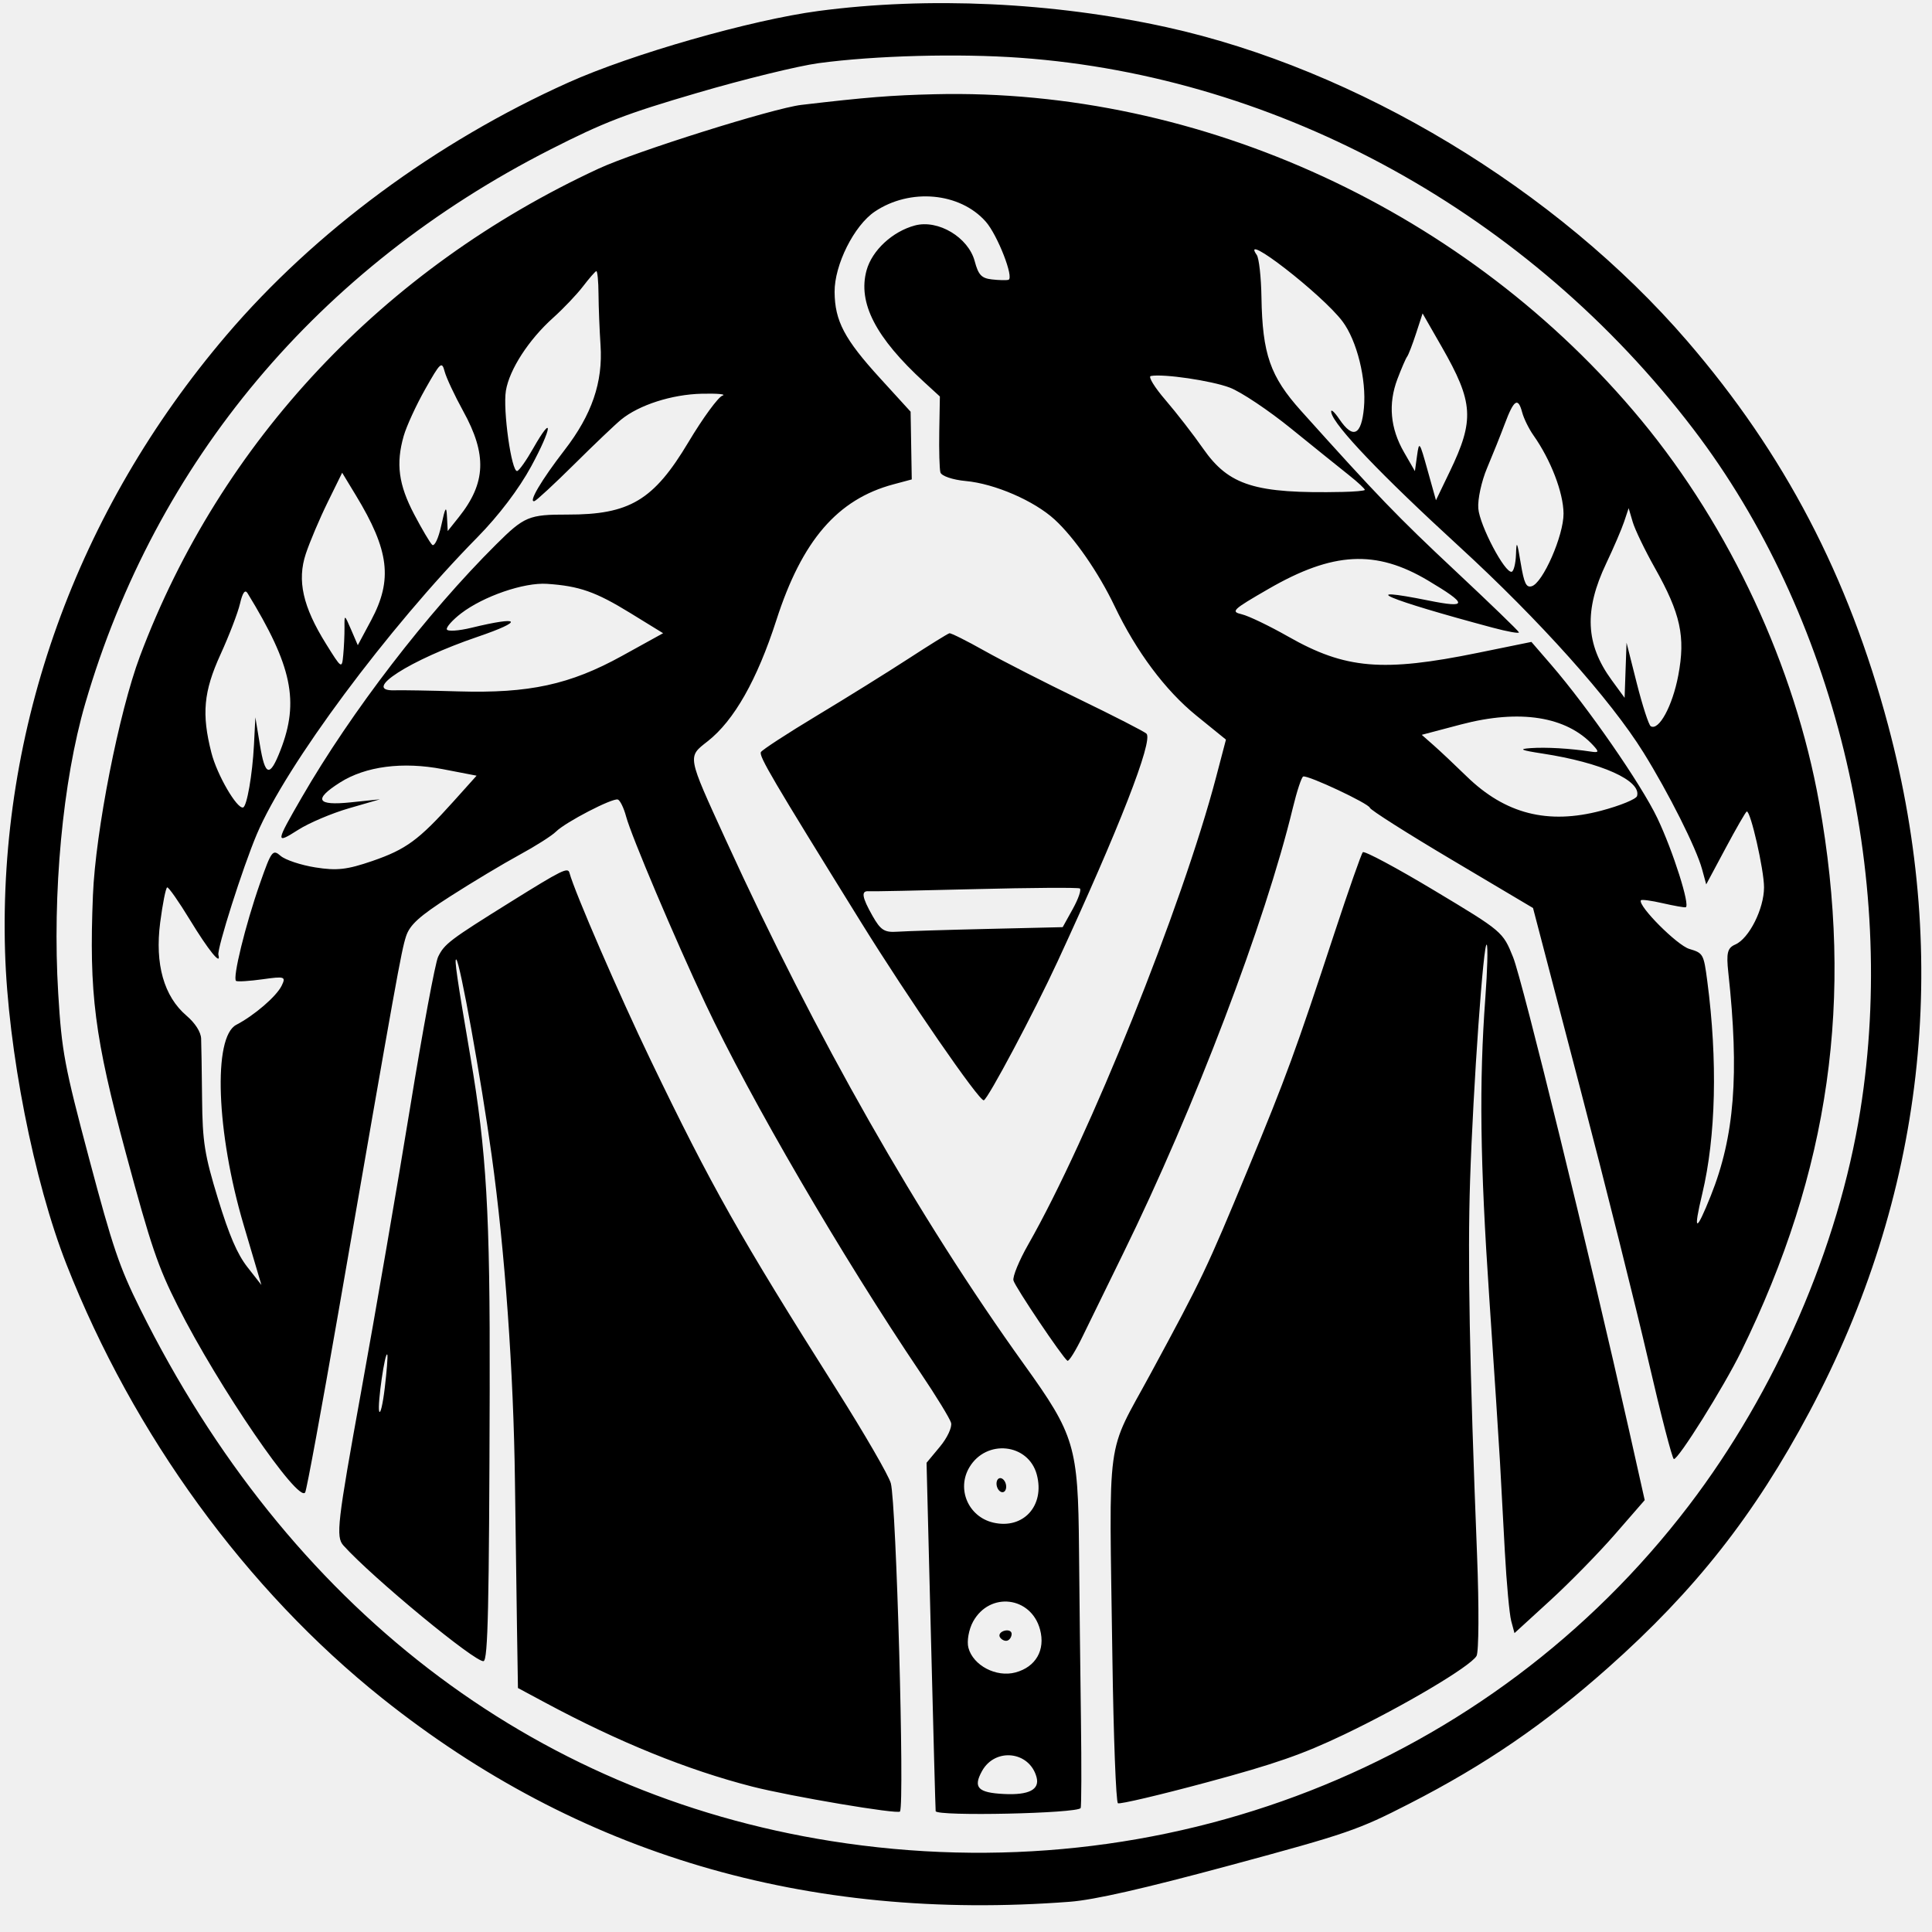
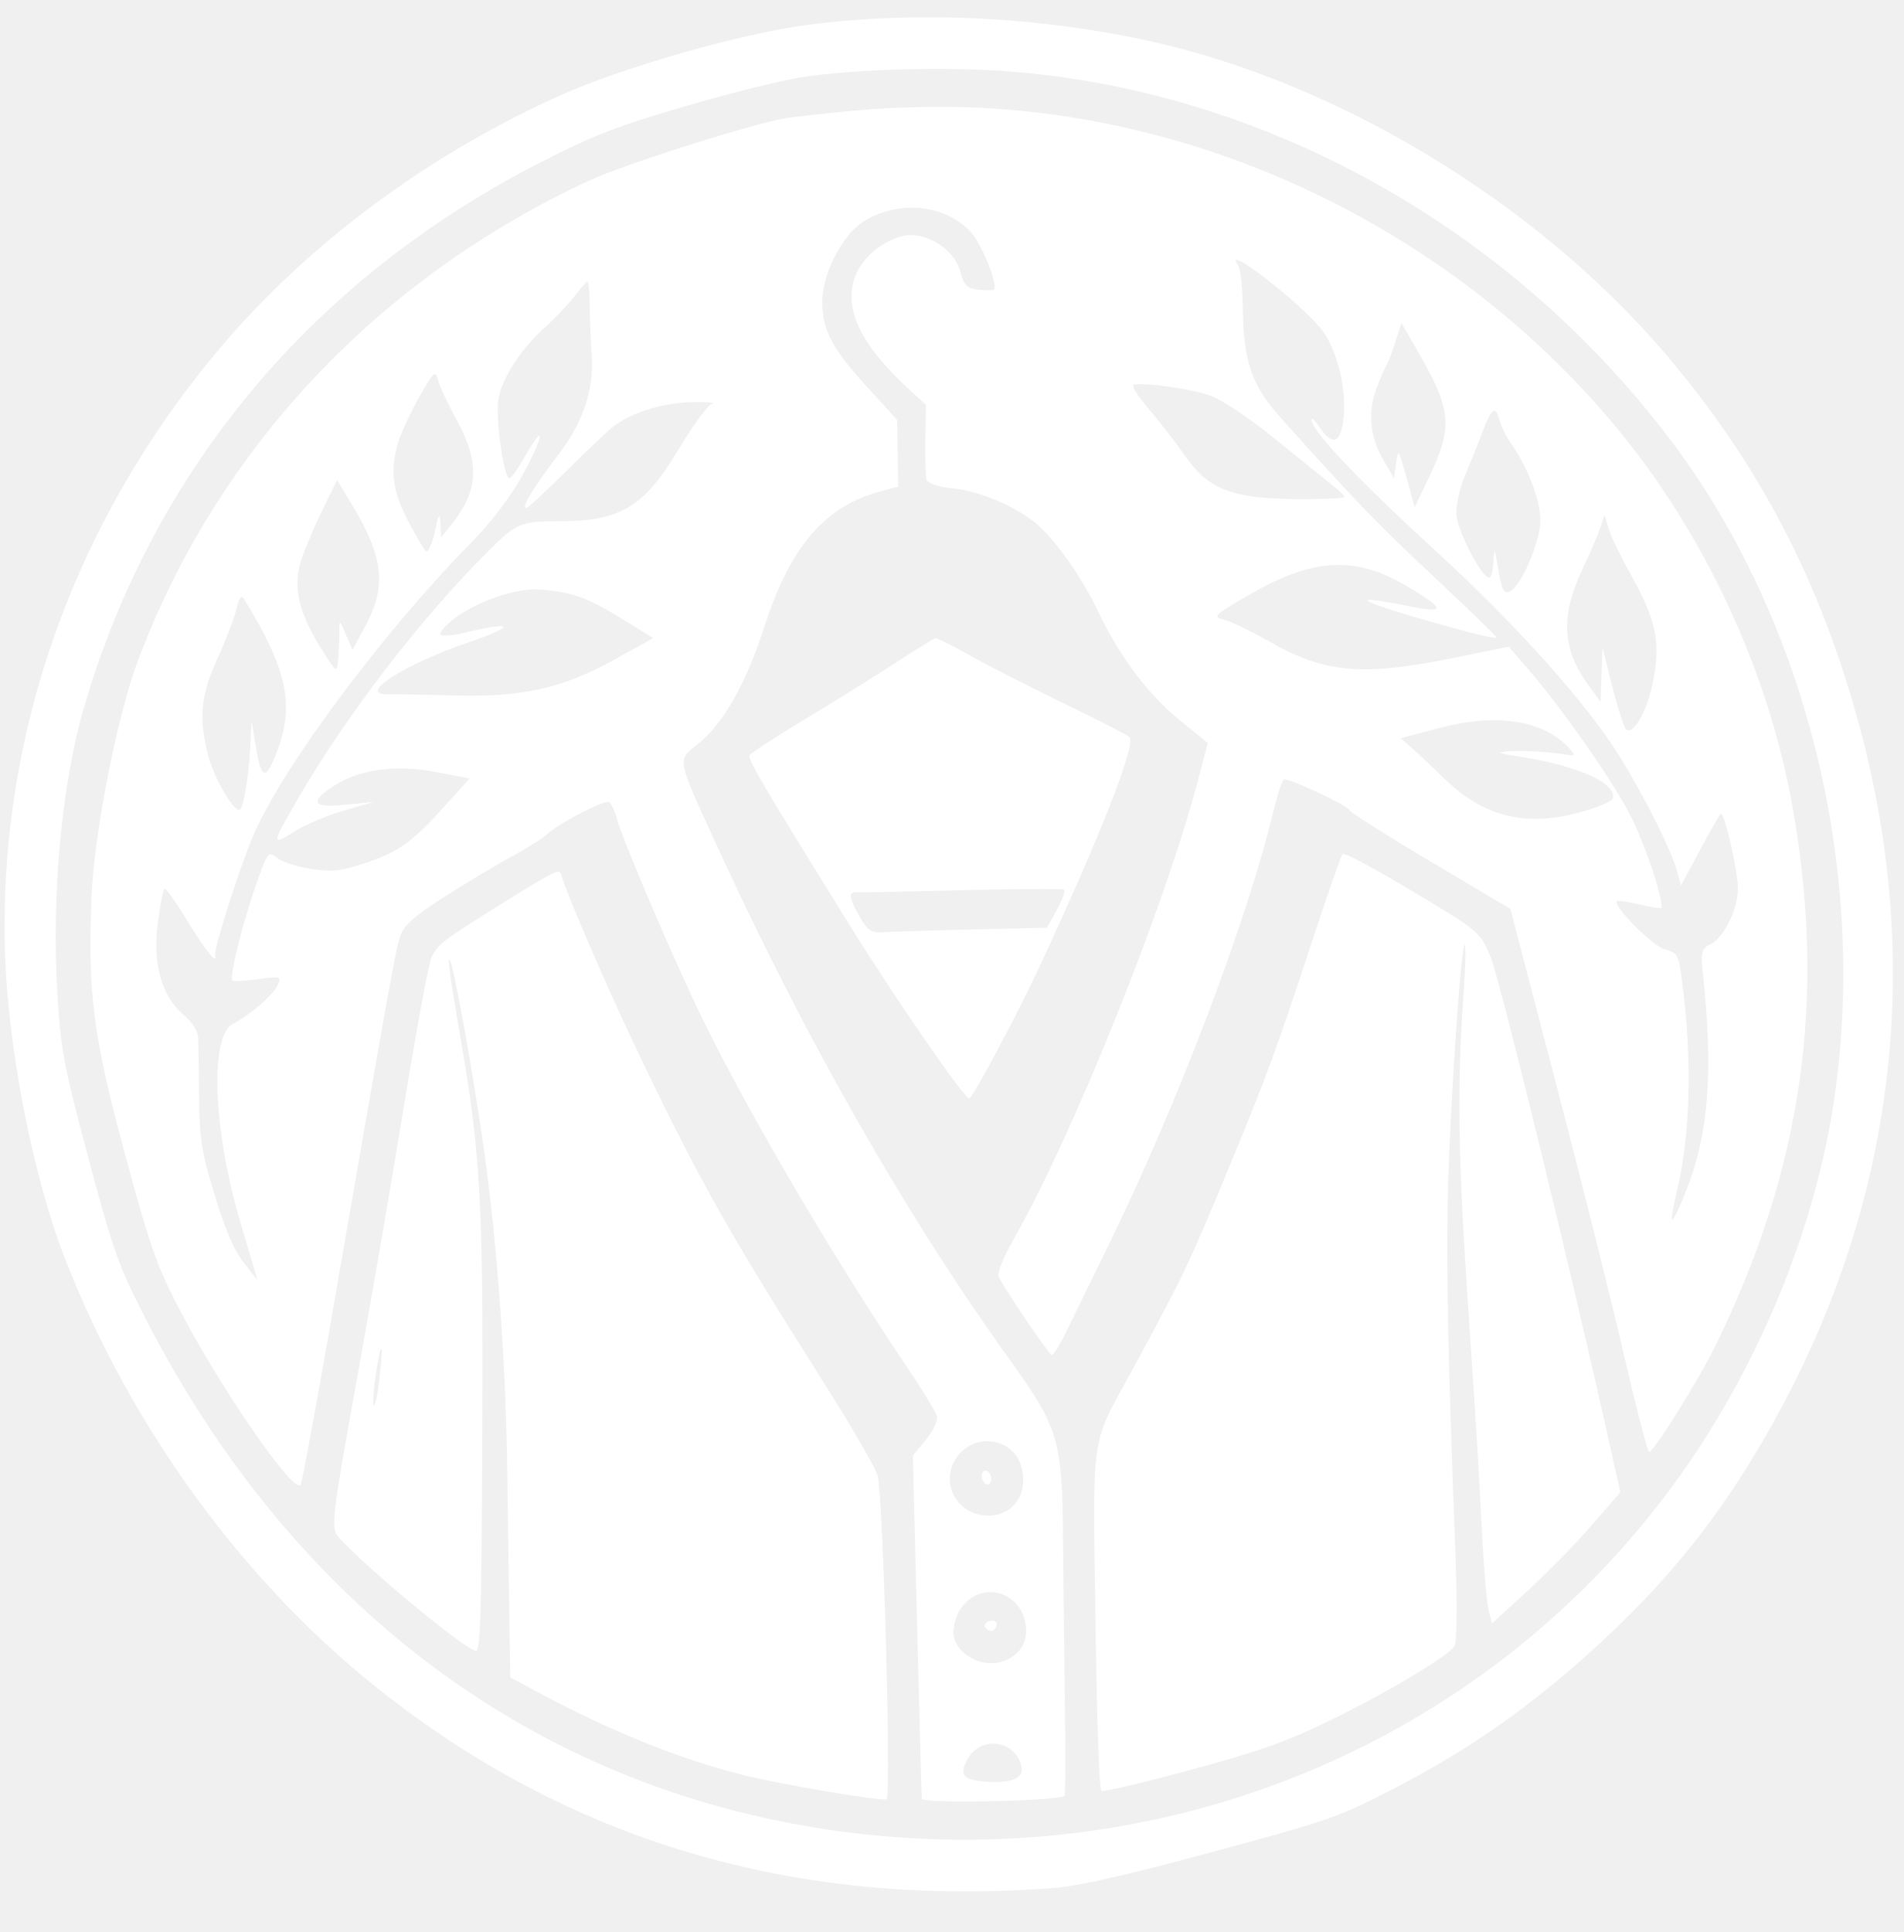
- <svg xmlns="http://www.w3.org/2000/svg" width="67" height="67" viewBox="0 0 67 67" fill="none">
-   <path fill-rule="evenodd" clip-rule="evenodd" d="M28.384 0.381C32.19 -0.124 36.519 0.077 40.451 0.942C47.056 2.395 53.982 6.569 58.513 11.828C61.885 15.742 64.097 19.974 65.48 25.159C67.662 33.342 66.728 41.491 62.752 48.958C60.846 52.536 58.791 55.149 55.77 57.832C53.553 59.802 51.503 61.204 48.874 62.551C47.093 63.464 46.736 63.587 42.654 64.689C39.653 65.499 37.949 65.886 37.104 65.951C27.956 66.651 20.041 64.308 13.254 58.893C8.537 55.128 4.631 49.762 2.307 43.851C1.17 40.959 0.276 36.408 0.175 32.994C-0.055 25.268 2.659 17.715 7.854 11.623C10.918 8.03 15.119 4.925 19.703 2.865C21.905 1.875 26.038 0.693 28.384 0.381ZM19.081 5.187C11.047 9.275 5.402 16 2.955 24.4C2.173 27.084 1.809 30.993 2.019 34.453C2.141 36.464 2.234 36.96 3.093 40.189C3.914 43.275 4.138 43.935 4.862 45.394C9.983 55.708 18.413 62.198 28.83 63.848C40.35 65.673 51.669 61.246 58.56 52.221C61.586 48.258 63.754 43.265 64.513 38.514C65.823 30.316 63.612 21.288 58.725 14.883C53.029 7.414 44.413 2.659 35.394 2.005C33.249 1.849 30.342 1.926 28.384 2.191C27.686 2.285 25.8 2.747 24.193 3.218C21.702 3.947 20.947 4.237 19.081 5.187ZM27.788 3.638C30.044 3.373 30.91 3.304 32.411 3.268C41.645 3.046 50.932 7.331 56.923 14.578C60.005 18.307 62.239 23.113 63.087 27.843C64.303 34.625 63.453 40.606 60.383 46.867C59.778 48.1 58.187 50.643 58.047 50.598C57.99 50.58 57.593 49.045 57.164 47.187C56.735 45.328 55.66 41.036 54.774 37.648L53.164 31.489L50.353 29.82C48.807 28.903 47.526 28.09 47.505 28.013C47.465 27.864 45.372 26.881 45.195 26.928C45.138 26.944 44.976 27.432 44.835 28.014C43.88 31.975 41.425 38.425 38.956 43.458C38.425 44.541 37.791 45.837 37.547 46.339C37.304 46.842 37.065 47.225 37.017 47.19C36.839 47.064 35.208 44.637 35.146 44.406C35.111 44.275 35.341 43.714 35.657 43.16C37.768 39.457 40.997 31.424 42.172 26.955L42.515 25.649L41.487 24.815C40.412 23.943 39.408 22.599 38.654 21.022C38.097 19.856 37.26 18.647 36.576 18.019C35.866 17.367 34.496 16.773 33.488 16.681C33.038 16.64 32.646 16.506 32.612 16.381C32.579 16.256 32.562 15.614 32.573 14.952L32.594 13.75L32.056 13.257C30.366 11.71 29.741 10.499 30.052 9.373C30.243 8.683 30.949 8.028 31.728 7.819C32.532 7.604 33.58 8.229 33.802 9.058C33.929 9.535 34.037 9.649 34.397 9.69C34.638 9.718 34.897 9.724 34.971 9.704C35.178 9.648 34.593 8.147 34.184 7.685C33.288 6.672 31.56 6.516 30.338 7.337C29.618 7.821 28.936 9.185 28.943 10.126C28.951 11.131 29.285 11.763 30.52 13.116L31.579 14.277L31.599 15.451L31.619 16.626L30.981 16.797C29.043 17.316 27.814 18.742 26.925 21.502C26.256 23.578 25.456 24.989 24.542 25.706C23.835 26.261 23.819 26.171 25.169 29.124C28.302 35.98 31.84 42.201 35.521 47.327C37.274 49.768 37.388 50.152 37.419 53.71C37.433 55.314 37.463 57.973 37.486 59.618C37.508 61.264 37.504 62.651 37.476 62.701C37.372 62.89 32.498 62.995 32.448 62.81C32.441 62.786 32.367 60.057 32.284 56.747L32.132 50.728L32.595 50.171C32.85 49.866 33.024 49.492 32.982 49.341C32.939 49.19 32.462 48.41 31.922 47.609C29.19 43.557 26.021 38.117 24.463 34.807C23.404 32.556 21.893 28.99 21.713 28.316C21.633 28.017 21.503 27.752 21.426 27.727C21.238 27.668 19.614 28.51 19.282 28.839C19.138 28.983 18.564 29.347 18.006 29.65C17.449 29.953 16.375 30.597 15.62 31.081C14.541 31.772 14.211 32.071 14.08 32.474C13.915 32.983 13.751 33.895 11.731 45.532C11.153 48.857 10.637 51.657 10.584 51.754C10.36 52.159 7.565 48.074 6.17 45.302C5.472 43.916 5.239 43.23 4.372 40.018C3.277 35.962 3.084 34.455 3.223 31.044C3.313 28.826 4.127 24.692 4.853 22.758C7.653 15.305 13.297 9.305 20.762 5.847C22.043 5.253 26.819 3.752 27.788 3.638ZM20.217 9.933C20.002 10.214 19.536 10.703 19.182 11.021C18.336 11.779 17.664 12.816 17.544 13.55C17.434 14.217 17.741 16.386 17.936 16.334C18.007 16.315 18.256 15.963 18.489 15.551C19.207 14.289 19.148 14.835 18.422 16.172C17.996 16.957 17.296 17.879 16.558 18.63C13.454 21.783 9.914 26.547 8.907 28.928C8.421 30.075 7.519 32.91 7.574 33.115C7.68 33.512 7.234 32.962 6.584 31.896C6.2 31.265 5.846 30.761 5.798 30.774C5.749 30.789 5.64 31.337 5.555 31.992C5.368 33.435 5.683 34.552 6.467 35.222C6.769 35.48 6.965 35.787 6.975 36.017C6.984 36.222 6.998 37.163 7.008 38.107C7.022 39.599 7.094 40.053 7.56 41.573C7.949 42.844 8.228 43.492 8.58 43.942L9.065 44.561L8.449 42.478C7.501 39.275 7.38 35.964 8.194 35.54C8.82 35.213 9.587 34.553 9.767 34.184C9.922 33.867 9.876 33.852 9.109 33.96C8.655 34.023 8.24 34.05 8.188 34.018C8.054 33.938 8.511 32.073 9.018 30.628C9.413 29.502 9.458 29.443 9.732 29.681C9.893 29.821 10.434 30.001 10.935 30.081C11.684 30.2 12.034 30.16 12.914 29.858C14.083 29.455 14.523 29.132 15.728 27.791L16.528 26.9L15.356 26.674C13.964 26.406 12.679 26.573 11.79 27.137C10.862 27.726 10.982 27.948 12.16 27.825L13.177 27.719L12.099 28.031C11.507 28.203 10.717 28.538 10.344 28.776C9.543 29.285 9.548 29.24 10.466 27.651C12.188 24.673 14.807 21.265 17.209 18.877C18.182 17.909 18.342 17.843 19.68 17.845C21.833 17.85 22.669 17.35 23.872 15.337C24.374 14.497 24.906 13.77 25.054 13.72C25.203 13.671 24.879 13.641 24.335 13.654C23.297 13.679 22.166 14.042 21.542 14.55C21.339 14.716 20.608 15.412 19.917 16.098C19.226 16.783 18.604 17.359 18.534 17.378C18.309 17.438 18.775 16.648 19.578 15.608C20.524 14.385 20.912 13.255 20.826 11.972C20.791 11.446 20.759 10.649 20.756 10.2C20.753 9.751 20.718 9.392 20.679 9.403C20.64 9.413 20.432 9.652 20.217 9.933ZM14 15.118C13.725 16.081 13.821 16.804 14.362 17.835C14.627 18.34 14.908 18.816 14.986 18.892C15.065 18.968 15.207 18.669 15.302 18.227C15.442 17.58 15.481 17.52 15.501 17.92L15.526 18.417L15.912 17.933C16.855 16.75 16.895 15.764 16.062 14.255C15.767 13.718 15.477 13.101 15.42 12.884C15.323 12.517 15.274 12.561 14.746 13.495C14.433 14.048 14.097 14.779 14 15.118ZM10.605 19.206C10.298 20.131 10.501 21.037 11.305 22.327C11.847 23.198 11.857 23.204 11.903 22.718C11.929 22.447 11.949 22.016 11.947 21.76C11.943 21.3 11.945 21.301 12.176 21.835L12.408 22.375L12.872 21.509C13.624 20.103 13.5 19.086 12.342 17.179L11.866 16.394L11.362 17.42C11.085 17.984 10.744 18.788 10.605 19.206ZM43.583 8.841C43.661 8.952 43.735 9.61 43.746 10.303C43.779 12.282 44.048 13.054 45.119 14.247C47.769 17.199 48.465 17.921 50.469 19.797C51.669 20.921 52.662 21.88 52.675 21.929C52.688 21.978 52.277 21.904 51.761 21.766C48.078 20.78 46.966 20.308 49.547 20.827C50.913 21.102 50.908 20.956 49.521 20.131C47.713 19.055 46.225 19.133 43.993 20.422C42.734 21.149 42.67 21.21 43.068 21.304C43.303 21.36 44.026 21.708 44.674 22.076C46.655 23.203 47.949 23.314 51.255 22.639L53.108 22.261L53.79 23.05C55.067 24.529 56.92 27.204 57.477 28.375C58.02 29.515 58.624 31.419 58.458 31.463C58.412 31.476 58.052 31.412 57.657 31.322C57.263 31.231 56.924 31.186 56.904 31.222C56.798 31.415 58.161 32.783 58.584 32.908C59.066 33.051 59.083 33.083 59.207 34.024C59.569 36.773 59.506 39.416 59.033 41.398C58.711 42.745 58.809 42.767 59.329 41.467C60.151 39.414 60.321 37.254 59.937 33.734C59.862 33.046 59.905 32.873 60.178 32.755C60.656 32.548 61.175 31.515 61.175 30.771C61.175 30.162 60.706 28.107 60.576 28.142C60.541 28.151 60.211 28.724 59.842 29.414L59.17 30.67L59.026 30.142C58.824 29.406 57.868 27.503 56.993 26.095C55.852 24.259 53.382 21.499 50.592 18.942C47.903 16.478 46.27 14.769 46.169 14.311C46.135 14.159 46.263 14.264 46.453 14.544C46.922 15.235 47.212 15.098 47.3 14.145C47.391 13.158 47.057 11.811 46.556 11.145C45.853 10.209 42.97 7.976 43.583 8.841ZM7.648 22.692C7.059 23.983 6.987 24.759 7.332 26.108C7.526 26.869 8.217 28.059 8.43 28.002C8.562 27.967 8.753 26.868 8.807 25.836L8.856 24.876L9.012 25.824C9.193 26.928 9.354 26.972 9.725 26.02C10.387 24.324 10.129 23.093 8.585 20.572C8.499 20.431 8.412 20.552 8.324 20.93C8.252 21.243 7.948 22.036 7.648 22.692ZM40.423 13.879C40.803 14.322 41.388 15.075 41.721 15.554C42.619 16.842 43.524 17.123 46.559 17.06C46.967 17.052 47.314 17.021 47.33 16.991C47.346 16.962 47.098 16.73 46.779 16.477C46.46 16.224 45.559 15.498 44.776 14.864C43.994 14.229 43.036 13.589 42.648 13.442C42.005 13.199 40.341 12.955 39.907 13.04C39.81 13.06 40.042 13.437 40.423 13.879ZM48.798 12.367C48.752 12.426 48.601 12.777 48.461 13.145C48.136 14.005 48.212 14.853 48.689 15.681L49.068 16.339L49.142 15.803C49.214 15.287 49.228 15.306 49.507 16.307L49.798 17.348L50.274 16.36C51.14 14.563 51.102 13.956 50.001 12.033L49.334 10.869L49.108 11.563C48.983 11.946 48.844 12.307 48.798 12.367ZM15.987 21.274C15.695 21.499 15.474 21.746 15.495 21.825C15.516 21.904 15.902 21.879 16.351 21.77C18.074 21.351 18.192 21.528 16.56 22.085C14.209 22.886 12.52 23.971 13.674 23.939C13.936 23.931 14.94 23.948 15.906 23.977C18.35 24.049 19.765 23.742 21.569 22.747L22.996 21.959L21.854 21.257C20.656 20.521 20.088 20.322 18.97 20.247C18.171 20.193 16.764 20.677 15.987 21.274ZM52.187 14.692C52.041 15.083 51.763 15.775 51.57 16.232C51.377 16.688 51.24 17.319 51.266 17.633C51.316 18.23 52.192 19.89 52.425 19.828C52.495 19.809 52.562 19.539 52.573 19.229C52.59 18.73 52.61 18.765 52.737 19.529C52.854 20.229 52.926 20.382 53.115 20.331C53.501 20.228 54.228 18.571 54.222 17.808C54.216 17.082 53.78 15.948 53.179 15.097C53.021 14.873 52.844 14.514 52.787 14.298C52.644 13.763 52.5 13.857 52.187 14.692ZM34.139 22.568C34.752 22.913 36.236 23.671 37.437 24.252C38.637 24.833 39.682 25.369 39.758 25.442C40 25.678 38.802 28.748 36.677 33.341C35.861 35.106 34.259 38.119 34.117 38.157C33.962 38.199 31.494 34.62 29.86 31.984C26.778 27.013 26.312 26.22 26.388 26.081C26.432 26.003 27.302 25.436 28.323 24.821C29.344 24.207 30.775 23.316 31.503 22.843C32.231 22.369 32.871 21.972 32.925 21.961C32.98 21.95 33.526 22.223 34.139 22.568ZM55.704 19.534C54.929 21.164 54.983 22.341 55.891 23.585L56.34 24.2L56.373 23.245L56.407 22.289L56.763 23.699C56.96 24.474 57.177 25.143 57.246 25.185C57.528 25.354 58.001 24.481 58.201 23.423C58.456 22.077 58.282 21.281 57.387 19.691C57.043 19.08 56.698 18.364 56.621 18.101L56.48 17.623L56.324 18.09C56.238 18.348 55.959 18.997 55.704 19.534ZM19.748 30.268C19.925 30.929 21.477 34.509 22.57 36.777C24.672 41.142 25.652 42.877 29.012 48.189C29.977 49.715 30.823 51.176 30.893 51.438C31.082 52.142 31.372 62.51 31.212 62.821C31.157 62.929 27.419 62.298 26.082 61.956C23.837 61.38 21.464 60.418 18.907 59.046L17.962 58.539L17.928 56.416C17.91 55.248 17.879 52.981 17.858 51.377C17.811 47.587 17.511 43.38 17.05 40.063C16.682 37.409 15.95 33.354 15.824 33.276C15.748 33.229 15.845 33.903 16.313 36.646C16.874 39.936 16.997 42.053 16.982 48.17C16.962 55.749 16.922 57.566 16.77 57.606C16.507 57.677 12.92 54.717 11.91 53.596C11.641 53.298 11.697 52.819 12.522 48.27C13.021 45.52 13.786 41.084 14.222 38.411C14.657 35.739 15.094 33.386 15.193 33.183C15.41 32.734 15.594 32.595 17.717 31.272C19.491 30.167 19.694 30.067 19.748 30.268ZM49.717 25.846C49.943 26.045 50.459 26.531 50.863 26.925C52.201 28.227 53.677 28.604 55.526 28.115C56.19 27.939 56.741 27.713 56.772 27.605C56.923 27.069 55.538 26.447 53.496 26.133C52.737 26.017 52.645 25.974 53.088 25.944C53.624 25.907 54.44 25.954 55.171 26.065C55.448 26.107 55.46 26.077 55.253 25.851C54.327 24.843 52.704 24.586 50.665 25.124L49.305 25.483L49.717 25.846ZM30.256 31.758C30.539 32.258 30.671 32.342 31.118 32.311C31.409 32.291 32.818 32.247 34.25 32.214L36.853 32.153L37.206 31.516C37.4 31.165 37.508 30.848 37.447 30.811C37.385 30.774 35.754 30.785 33.821 30.834C31.888 30.883 30.227 30.917 30.128 30.908C29.855 30.884 29.889 31.111 30.256 31.758ZM49.736 30.879C52.108 32.303 52.117 32.31 52.474 33.198C52.798 34.005 55.138 43.553 56.496 49.608L57.037 52.023L56.011 53.202C55.447 53.851 54.431 54.889 53.753 55.508L52.521 56.635L52.407 56.212C52.345 55.978 52.246 54.901 52.187 53.816C52.128 52.732 52.052 51.32 52.017 50.678C51.981 50.037 51.814 47.472 51.645 44.98C51.328 40.3 51.292 37.55 51.511 34.594C51.581 33.653 51.603 32.829 51.56 32.763C51.448 32.59 51.088 37.682 50.981 40.943C50.893 43.629 50.962 47.309 51.224 53.956C51.293 55.73 51.285 57.292 51.204 57.428C50.99 57.792 48.675 59.165 46.616 60.15C45.183 60.836 44.22 61.172 41.855 61.809C40.224 62.248 38.836 62.575 38.769 62.535C38.702 62.495 38.616 60.233 38.577 57.509C38.465 49.527 38.328 50.547 39.909 47.624C41.704 44.306 41.839 44.023 43.279 40.545C44.609 37.332 44.926 36.465 46.278 32.355C46.766 30.873 47.208 29.613 47.261 29.555C47.313 29.497 48.427 30.093 49.736 30.879ZM13.149 48.939C13.188 49.071 13.275 48.705 13.344 48.126C13.413 47.547 13.453 47.033 13.433 46.983C13.358 46.803 13.083 48.706 13.149 48.939ZM33.617 50.885C33.168 51.64 33.581 52.6 34.443 52.802C35.486 53.047 36.243 52.214 35.955 51.137C35.664 50.054 34.205 49.897 33.617 50.885ZM34.881 51.463C34.916 51.595 34.876 51.722 34.791 51.745C34.706 51.768 34.607 51.678 34.571 51.546C34.536 51.413 34.576 51.286 34.661 51.263C34.747 51.24 34.845 51.33 34.881 51.463ZM33.747 56.233C33.596 56.506 33.523 56.917 33.584 57.145C33.748 57.758 34.549 58.178 35.215 57.999C35.921 57.81 36.258 57.222 36.068 56.512C35.759 55.36 34.325 55.188 33.747 56.233ZM35.083 56.67C35.078 56.774 35.008 56.876 34.927 56.897C34.846 56.919 34.734 56.866 34.678 56.779C34.623 56.692 34.693 56.59 34.835 56.552C34.977 56.514 35.088 56.567 35.083 56.67ZM34.055 61.419C33.74 61.989 33.911 62.169 34.814 62.214C35.68 62.258 36.062 62.062 35.947 61.633C35.705 60.729 34.511 60.594 34.055 61.419Z" fill="black" />
+ <svg xmlns="http://www.w3.org/2000/svg" width="67" height="68" viewBox="0 0 67 68" fill="none">
+   <g clip-path="url(#clip0_18_4)">
+     <path fill-rule="evenodd" clip-rule="evenodd" d="M28.384 0.881C32.19 0.376 36.519 0.577 40.451 1.442C47.056 2.895 53.982 7.069 58.513 12.328C61.885 16.242 64.097 20.474 65.48 25.659C67.662 33.842 66.728 41.991 62.752 49.458C60.846 53.036 58.791 55.649 55.77 58.332C53.553 60.302 51.503 61.704 48.874 63.051C47.093 63.964 46.736 64.087 42.654 65.189C39.653 65.999 37.949 66.386 37.104 66.451C27.956 67.151 20.041 64.808 13.254 59.393C8.537 55.628 4.631 50.262 2.307 44.351C1.17 41.459 0.276 36.908 0.175 33.494C-0.055 25.768 2.659 18.215 7.854 12.123C10.918 8.53 15.119 5.425 19.703 3.365C21.905 2.375 26.038 1.193 28.384 0.881ZM19.081 5.687C11.047 9.775 5.402 16.5 2.955 24.9C2.173 27.584 1.809 31.493 2.019 34.953C2.141 36.964 2.234 37.46 3.093 40.689C3.914 43.775 4.138 44.435 4.862 45.894C9.983 56.208 18.413 62.698 28.83 64.348C40.35 66.173 51.669 61.746 58.56 52.721C61.586 48.758 63.754 43.765 64.513 39.014C65.823 30.816 63.612 21.788 58.725 15.383C53.029 7.914 44.413 3.159 35.394 2.504C33.249 2.349 30.342 2.426 28.384 2.691C27.686 2.785 25.8 3.247 24.193 3.718C21.702 4.447 20.947 4.737 19.081 5.687ZM27.788 4.138C30.044 3.873 30.91 3.804 32.411 3.768C41.645 3.546 50.932 7.831 56.923 15.078C60.005 18.807 62.239 23.613 63.087 28.343C64.303 35.125 63.453 41.106 60.383 47.367C59.778 48.6 58.187 51.143 58.047 51.098C57.99 51.08 57.593 49.545 57.164 47.687C56.735 45.828 55.66 41.536 54.774 38.148L53.164 31.989L50.353 30.32C48.807 29.403 47.526 28.59 47.505 28.513C47.465 28.364 45.372 27.381 45.195 27.428C45.138 27.444 44.976 27.932 44.835 28.514C43.88 32.475 41.425 38.925 38.956 43.958C38.425 45.041 37.791 46.337 37.547 46.839C37.304 47.342 37.065 47.725 37.017 47.69C36.839 47.564 35.208 45.137 35.146 44.906C35.111 44.775 35.341 44.214 35.657 43.66C37.768 39.957 40.997 31.924 42.172 27.455L42.515 26.149L41.487 25.315C40.412 24.443 39.408 23.099 38.654 21.522C38.097 20.356 37.26 19.147 36.576 18.519C35.866 17.867 34.496 17.273 33.488 17.181C33.038 17.14 32.646 17.006 32.612 16.881C32.579 16.756 32.562 16.113 32.573 15.452L32.594 14.25L32.056 13.757C30.366 12.21 29.741 10.999 30.052 9.873C30.243 9.183 30.949 8.528 31.728 8.319C32.532 8.104 33.58 8.729 33.802 9.558C33.929 10.035 34.037 10.149 34.397 10.19C34.638 10.217 34.897 10.224 34.971 10.204C35.178 10.148 34.593 8.647 34.184 8.185C33.288 7.172 31.56 7.016 30.338 7.837C29.618 8.321 28.936 9.685 28.943 10.626C28.951 11.631 29.285 12.263 30.52 13.616L31.579 14.777L31.599 15.951L31.619 17.126L30.981 17.297C29.043 17.816 27.814 19.242 26.925 22.002C26.256 24.078 25.456 25.489 24.542 26.206C23.835 26.761 23.819 26.671 25.169 29.624C28.302 36.48 31.84 42.701 35.521 47.827C37.274 50.268 37.388 50.652 37.419 54.21C37.433 55.814 37.463 58.473 37.486 60.118C37.508 61.764 37.504 63.151 37.476 63.201C37.372 63.39 32.498 63.495 32.448 63.31C32.441 63.286 32.367 60.557 32.284 57.247L32.132 51.228L32.595 50.671C32.85 50.366 33.024 49.992 32.982 49.841C32.939 49.69 32.462 48.91 31.922 48.109C29.19 44.057 26.021 38.617 24.463 35.307C23.404 33.056 21.893 29.49 21.713 28.816C21.633 28.517 21.503 28.252 21.426 28.227C21.238 28.168 19.614 29.01 19.282 29.339C19.138 29.483 18.564 29.847 18.006 30.15C17.449 30.453 16.375 31.097 15.62 31.581C14.541 32.272 14.211 32.571 14.08 32.974C13.915 33.483 13.751 34.395 11.731 46.032C11.153 49.357 10.637 52.157 10.584 52.254C10.36 52.659 7.565 48.574 6.17 45.802C5.472 44.416 5.239 43.73 4.372 40.518C3.277 36.462 3.084 34.955 3.223 31.544C3.313 29.326 4.127 25.192 4.853 23.258C7.653 15.805 13.297 9.805 20.762 6.347C22.043 5.753 26.819 4.252 27.788 4.138ZM20.217 10.433C20.002 10.714 19.536 11.203 19.182 11.521C18.336 12.279 17.664 13.316 17.544 14.05C17.434 14.717 17.741 16.886 17.936 16.834C18.007 16.815 18.256 16.463 18.489 16.051C19.207 14.789 19.148 15.335 18.422 16.672C17.996 17.457 17.296 18.379 16.558 19.13C13.454 22.283 9.914 27.047 8.907 29.428C8.421 30.575 7.519 33.41 7.574 33.615C7.68 34.012 7.234 33.462 6.585 32.396C6.2 31.765 5.846 31.261 5.798 31.274C5.749 31.289 5.64 31.837 5.555 32.492C5.368 33.935 5.684 35.052 6.467 35.722C6.769 35.98 6.965 36.287 6.975 36.517C6.984 36.722 6.998 37.663 7.008 38.607C7.022 40.099 7.095 40.553 7.56 42.073C7.949 43.344 8.228 43.992 8.58 44.442L9.065 45.061L8.449 42.978C7.501 39.775 7.38 36.464 8.194 36.04C8.82 35.713 9.587 35.053 9.767 34.684C9.922 34.367 9.877 34.352 9.109 34.46C8.655 34.523 8.24 34.55 8.188 34.518C8.055 34.438 8.511 32.573 9.018 31.128C9.413 30.002 9.458 29.943 9.732 30.181C9.893 30.321 10.434 30.501 10.935 30.581C11.684 30.7 12.034 30.66 12.914 30.358C14.083 29.955 14.523 29.632 15.728 28.291L16.528 27.4L15.356 27.174C13.964 26.906 12.679 27.073 11.79 27.637C10.862 28.226 10.982 28.448 12.16 28.325L13.177 28.219L12.099 28.531C11.507 28.703 10.717 29.038 10.344 29.276C9.543 29.785 9.548 29.74 10.466 28.151C12.188 25.173 14.807 21.765 17.209 19.377C18.182 18.409 18.342 18.343 19.68 18.345C21.833 18.35 22.669 17.85 23.872 15.837C24.374 14.997 24.906 14.27 25.054 14.22C25.203 14.171 24.879 14.141 24.335 14.154C23.297 14.179 22.166 14.542 21.542 15.05C21.339 15.216 20.608 15.912 19.917 16.598C19.226 17.283 18.604 17.859 18.534 17.878C18.309 17.938 18.775 17.148 19.578 16.108C20.524 14.885 20.912 13.755 20.826 12.472C20.791 11.946 20.759 11.149 20.756 10.7C20.753 10.251 20.718 9.892 20.679 9.903C20.64 9.913 20.432 10.152 20.217 10.433ZM14 15.618C13.725 16.581 13.821 17.304 14.362 18.335C14.627 18.84 14.908 19.316 14.986 19.392C15.065 19.468 15.207 19.169 15.302 18.727C15.442 18.08 15.481 18.02 15.501 18.42L15.526 18.917L15.912 18.433C16.855 17.25 16.895 16.264 16.062 14.755C15.767 14.218 15.477 13.601 15.42 13.384C15.323 13.017 15.274 13.061 14.746 13.995C14.433 14.548 14.097 15.279 14 15.618ZM10.605 19.706C10.298 20.631 10.501 21.537 11.305 22.827C11.847 23.698 11.857 23.704 11.903 23.218C11.929 22.947 11.949 22.516 11.947 22.26C11.943 21.8 11.945 21.801 12.176 22.335L12.408 22.875L12.872 22.009C13.624 20.603 13.5 19.586 12.342 17.679L11.866 16.894L11.362 17.92C11.085 18.484 10.744 19.288 10.605 19.706ZM43.583 9.341C43.661 9.452 43.735 10.11 43.746 10.803C43.779 12.782 44.048 13.554 45.119 14.747C47.769 17.699 48.465 18.421 50.469 20.297C51.669 21.421 52.662 22.38 52.675 22.429C52.688 22.478 52.277 22.404 51.761 22.266C48.078 21.28 46.966 20.808 49.547 21.327C50.913 21.602 50.908 21.456 49.521 20.631C47.713 19.555 46.225 19.633 43.993 20.922C42.734 21.649 42.67 21.71 43.068 21.804C43.303 21.86 44.026 22.208 44.674 22.576C46.655 23.703 47.949 23.814 51.255 23.139L53.108 22.761L53.79 23.55C55.067 25.029 56.92 27.704 57.477 28.875C58.02 30.015 58.624 31.919 58.458 31.963C58.412 31.976 58.052 31.912 57.657 31.822C57.263 31.731 56.924 31.686 56.904 31.722C56.798 31.915 58.161 33.283 58.584 33.408C59.066 33.551 59.083 33.583 59.207 34.524C59.569 37.273 59.506 39.916 59.033 41.898C58.711 43.245 58.809 43.267 59.329 41.967C60.151 39.914 60.321 37.754 59.937 34.234C59.862 33.546 59.905 33.373 60.178 33.255C60.656 33.048 61.175 32.015 61.175 31.271C61.175 30.662 60.706 28.607 60.576 28.642C60.541 28.651 60.211 29.224 59.842 29.914L59.17 31.17L59.026 30.642C58.824 29.906 57.868 28.003 56.993 26.595C55.852 24.759 53.382 21.999 50.592 19.442C47.903 16.978 46.27 15.269 46.169 14.811C46.135 14.659 46.263 14.764 46.453 15.044C46.922 15.735 47.212 15.598 47.3 14.645C47.391 13.658 47.057 12.311 46.556 11.645C45.853 10.709 42.97 8.476 43.583 9.341ZM7.648 23.192C7.059 24.483 6.987 25.259 7.332 26.608C7.526 27.369 8.217 28.559 8.43 28.502C8.562 28.467 8.753 27.368 8.807 26.336L8.856 25.376L9.012 26.324C9.193 27.428 9.354 27.472 9.725 26.52C10.387 24.824 10.129 23.593 8.585 21.072C8.499 20.931 8.412 21.052 8.324 21.43C8.252 21.743 7.948 22.536 7.648 23.192ZM40.423 14.379C40.803 14.822 41.388 15.575 41.721 16.054C42.619 17.342 43.524 17.623 46.559 17.56C46.967 17.552 47.314 17.521 47.33 17.491C47.346 17.462 47.098 17.23 46.779 16.977C46.46 16.724 45.559 15.998 44.776 15.364C43.994 14.729 43.036 14.089 42.648 13.942C42.005 13.699 40.341 13.455 39.907 13.54C39.81 13.56 40.042 13.937 40.423 14.379ZM48.798 12.867C48.752 12.926 48.601 13.277 48.461 13.645C48.136 14.505 48.212 15.353 48.689 16.181L49.068 16.839L49.142 16.303C49.214 15.787 49.228 15.806 49.507 16.807L49.798 17.848L50.274 16.86C51.14 15.063 51.102 14.456 50.001 12.533L49.334 11.369L49.108 12.063C48.983 12.446 48.844 12.807 48.798 12.867ZM15.987 21.774C15.695 21.999 15.474 22.246 15.495 22.325C15.516 22.404 15.902 22.379 16.351 22.27C18.074 21.851 18.192 22.028 16.56 22.585C14.209 23.386 12.52 24.471 13.674 24.439C13.936 24.431 14.94 24.448 15.906 24.477C18.35 24.549 19.765 24.242 21.569 23.247L22.996 22.459L21.854 21.757C20.656 21.021 20.088 20.822 18.97 20.747C18.171 20.693 16.764 21.177 15.987 21.774ZM52.187 15.192C52.041 15.583 51.763 16.275 51.57 16.732C51.377 17.188 51.24 17.819 51.266 18.133C51.316 18.73 52.192 20.39 52.425 20.328C52.495 20.309 52.562 20.039 52.573 19.729C52.59 19.23 52.61 19.265 52.737 20.029C52.854 20.729 52.926 20.882 53.115 20.831C53.501 20.728 54.228 19.071 54.222 18.308C54.216 17.582 53.78 16.448 53.179 15.597C53.021 15.373 52.844 15.014 52.787 14.798C52.644 14.263 52.5 14.357 52.187 15.192ZM34.139 23.068C34.752 23.413 36.236 24.171 37.437 24.752C38.637 25.333 39.682 25.869 39.758 25.942C40 26.178 38.802 29.248 36.677 33.841C35.861 35.606 34.259 38.619 34.117 38.657C33.962 38.699 31.494 35.12 29.86 32.484C26.778 27.513 26.312 26.72 26.388 26.581C26.432 26.503 27.302 25.936 28.323 25.321C29.344 24.707 30.775 23.816 31.503 23.343C32.231 22.869 32.871 22.472 32.925 22.461C32.98 22.45 33.526 22.723 34.139 23.068ZM55.704 20.034C54.929 21.664 54.983 22.841 55.891 24.085L56.34 24.7L56.373 23.745L56.407 22.789L56.763 24.199C56.96 24.974 57.177 25.643 57.246 25.685C57.528 25.854 58.001 24.981 58.201 23.923C58.456 22.577 58.282 21.781 57.387 20.191C57.043 19.58 56.698 18.864 56.621 18.601L56.48 18.123L56.324 18.59C56.238 18.848 55.959 19.497 55.704 20.034ZM19.748 30.768C19.925 31.429 21.477 35.009 22.57 37.277C24.672 41.642 25.652 43.377 29.012 48.689C29.977 50.215 30.823 51.676 30.893 51.938C31.082 52.642 31.372 63.01 31.212 63.321C31.157 63.429 27.419 62.798 26.082 62.456C23.837 61.88 21.464 60.918 18.907 59.546L17.962 59.039L17.928 56.916C17.91 55.748 17.879 53.481 17.858 51.877C17.811 48.087 17.511 43.88 17.05 40.563C16.682 37.909 15.95 33.854 15.824 33.776C15.748 33.729 15.845 34.403 16.313 37.146C16.874 40.436 16.997 42.553 16.982 48.67C16.962 56.249 16.922 58.066 16.77 58.106C16.507 58.177 12.92 55.217 11.91 54.096C11.641 53.798 11.697 53.319 12.522 48.77C13.021 46.02 13.786 41.584 14.222 38.911C14.657 36.239 15.094 33.886 15.193 33.683C15.41 33.234 15.594 33.095 17.717 31.772C19.491 30.667 19.694 30.567 19.748 30.768ZM49.717 26.346C49.943 26.545 50.459 27.031 50.863 27.425C52.201 28.727 53.677 29.104 55.526 28.615C56.19 28.439 56.741 28.213 56.772 28.105C56.923 27.569 55.538 26.947 53.496 26.633C52.737 26.517 52.645 26.474 53.088 26.444C53.624 26.407 54.44 26.454 55.171 26.565C55.448 26.607 55.46 26.577 55.253 26.351C54.327 25.343 52.704 25.086 50.665 25.624L49.305 25.983L49.717 26.346ZM30.256 32.258C30.539 32.758 30.671 32.842 31.118 32.811C31.409 32.791 32.818 32.747 34.25 32.714L36.853 32.653L37.206 32.016C37.4 31.665 37.508 31.348 37.447 31.311C37.385 31.274 35.754 31.285 33.821 31.334C31.888 31.383 30.227 31.417 30.128 31.408C29.855 31.384 29.889 31.611 30.256 32.258ZM49.736 31.379C52.108 32.803 52.117 32.81 52.474 33.698C52.798 34.505 55.138 44.053 56.496 50.108L57.037 52.523L56.011 53.702C55.447 54.351 54.431 55.389 53.753 56.008L52.521 57.135L52.407 56.712C52.345 56.478 52.246 55.401 52.187 54.316C52.128 53.232 52.052 51.82 52.017 51.178C51.981 50.537 51.814 47.972 51.645 45.48C51.328 40.8 51.292 38.05 51.511 35.094C51.581 34.153 51.603 33.329 51.56 33.263C51.448 33.09 51.088 38.182 50.981 41.443C50.893 44.129 50.962 47.809 51.224 54.456C51.293 56.23 51.285 57.792 51.204 57.928C50.99 58.292 48.675 59.665 46.616 60.65C45.183 61.336 44.22 61.672 41.855 62.309C40.224 62.748 38.836 63.075 38.769 63.035C38.702 62.995 38.616 60.733 38.577 58.009C38.465 50.027 38.328 51.047 39.909 48.124C41.704 44.806 41.839 44.523 43.279 41.045C44.609 37.832 44.926 36.965 46.278 32.855C46.766 31.373 47.208 30.113 47.261 30.055C47.313 29.997 48.427 30.593 49.736 31.379ZM13.149 49.439C13.188 49.571 13.275 49.205 13.344 48.626C13.413 48.047 13.453 47.533 13.433 47.483C13.358 47.303 13.083 49.206 13.149 49.439ZM33.617 51.385C33.168 52.14 33.581 53.1 34.443 53.302C35.486 53.547 36.243 52.714 35.955 51.637C35.664 50.554 34.205 50.397 33.617 51.385ZM34.881 51.963C34.916 52.095 34.876 52.222 34.791 52.245C34.706 52.268 34.607 52.178 34.571 52.046C34.536 51.913 34.576 51.786 34.661 51.763C34.747 51.74 34.845 51.83 34.881 51.963ZM33.747 56.733C33.596 57.006 33.523 57.417 33.584 57.645C33.748 58.258 34.549 58.678 35.215 58.499C35.921 58.31 36.258 57.722 36.068 57.012C35.759 55.86 34.325 55.688 33.747 56.733ZM35.083 57.17C35.078 57.274 35.008 57.376 34.927 57.397C34.846 57.419 34.734 57.366 34.678 57.279C34.623 57.192 34.693 57.09 34.835 57.052C34.977 57.014 35.088 57.067 35.083 57.17ZM34.055 61.919C33.74 62.489 33.911 62.669 34.814 62.714C35.68 62.758 36.062 62.562 35.947 62.133C35.705 61.229 34.511 61.094 34.055 61.919Z" fill="white" />
+   </g>
+   <defs>
+     <clipPath id="clip0_18_4">
+       <rect width="67" height="67" fill="white" transform="translate(0 0.5)" />
+     </clipPath>
+   </defs>
</svg>
